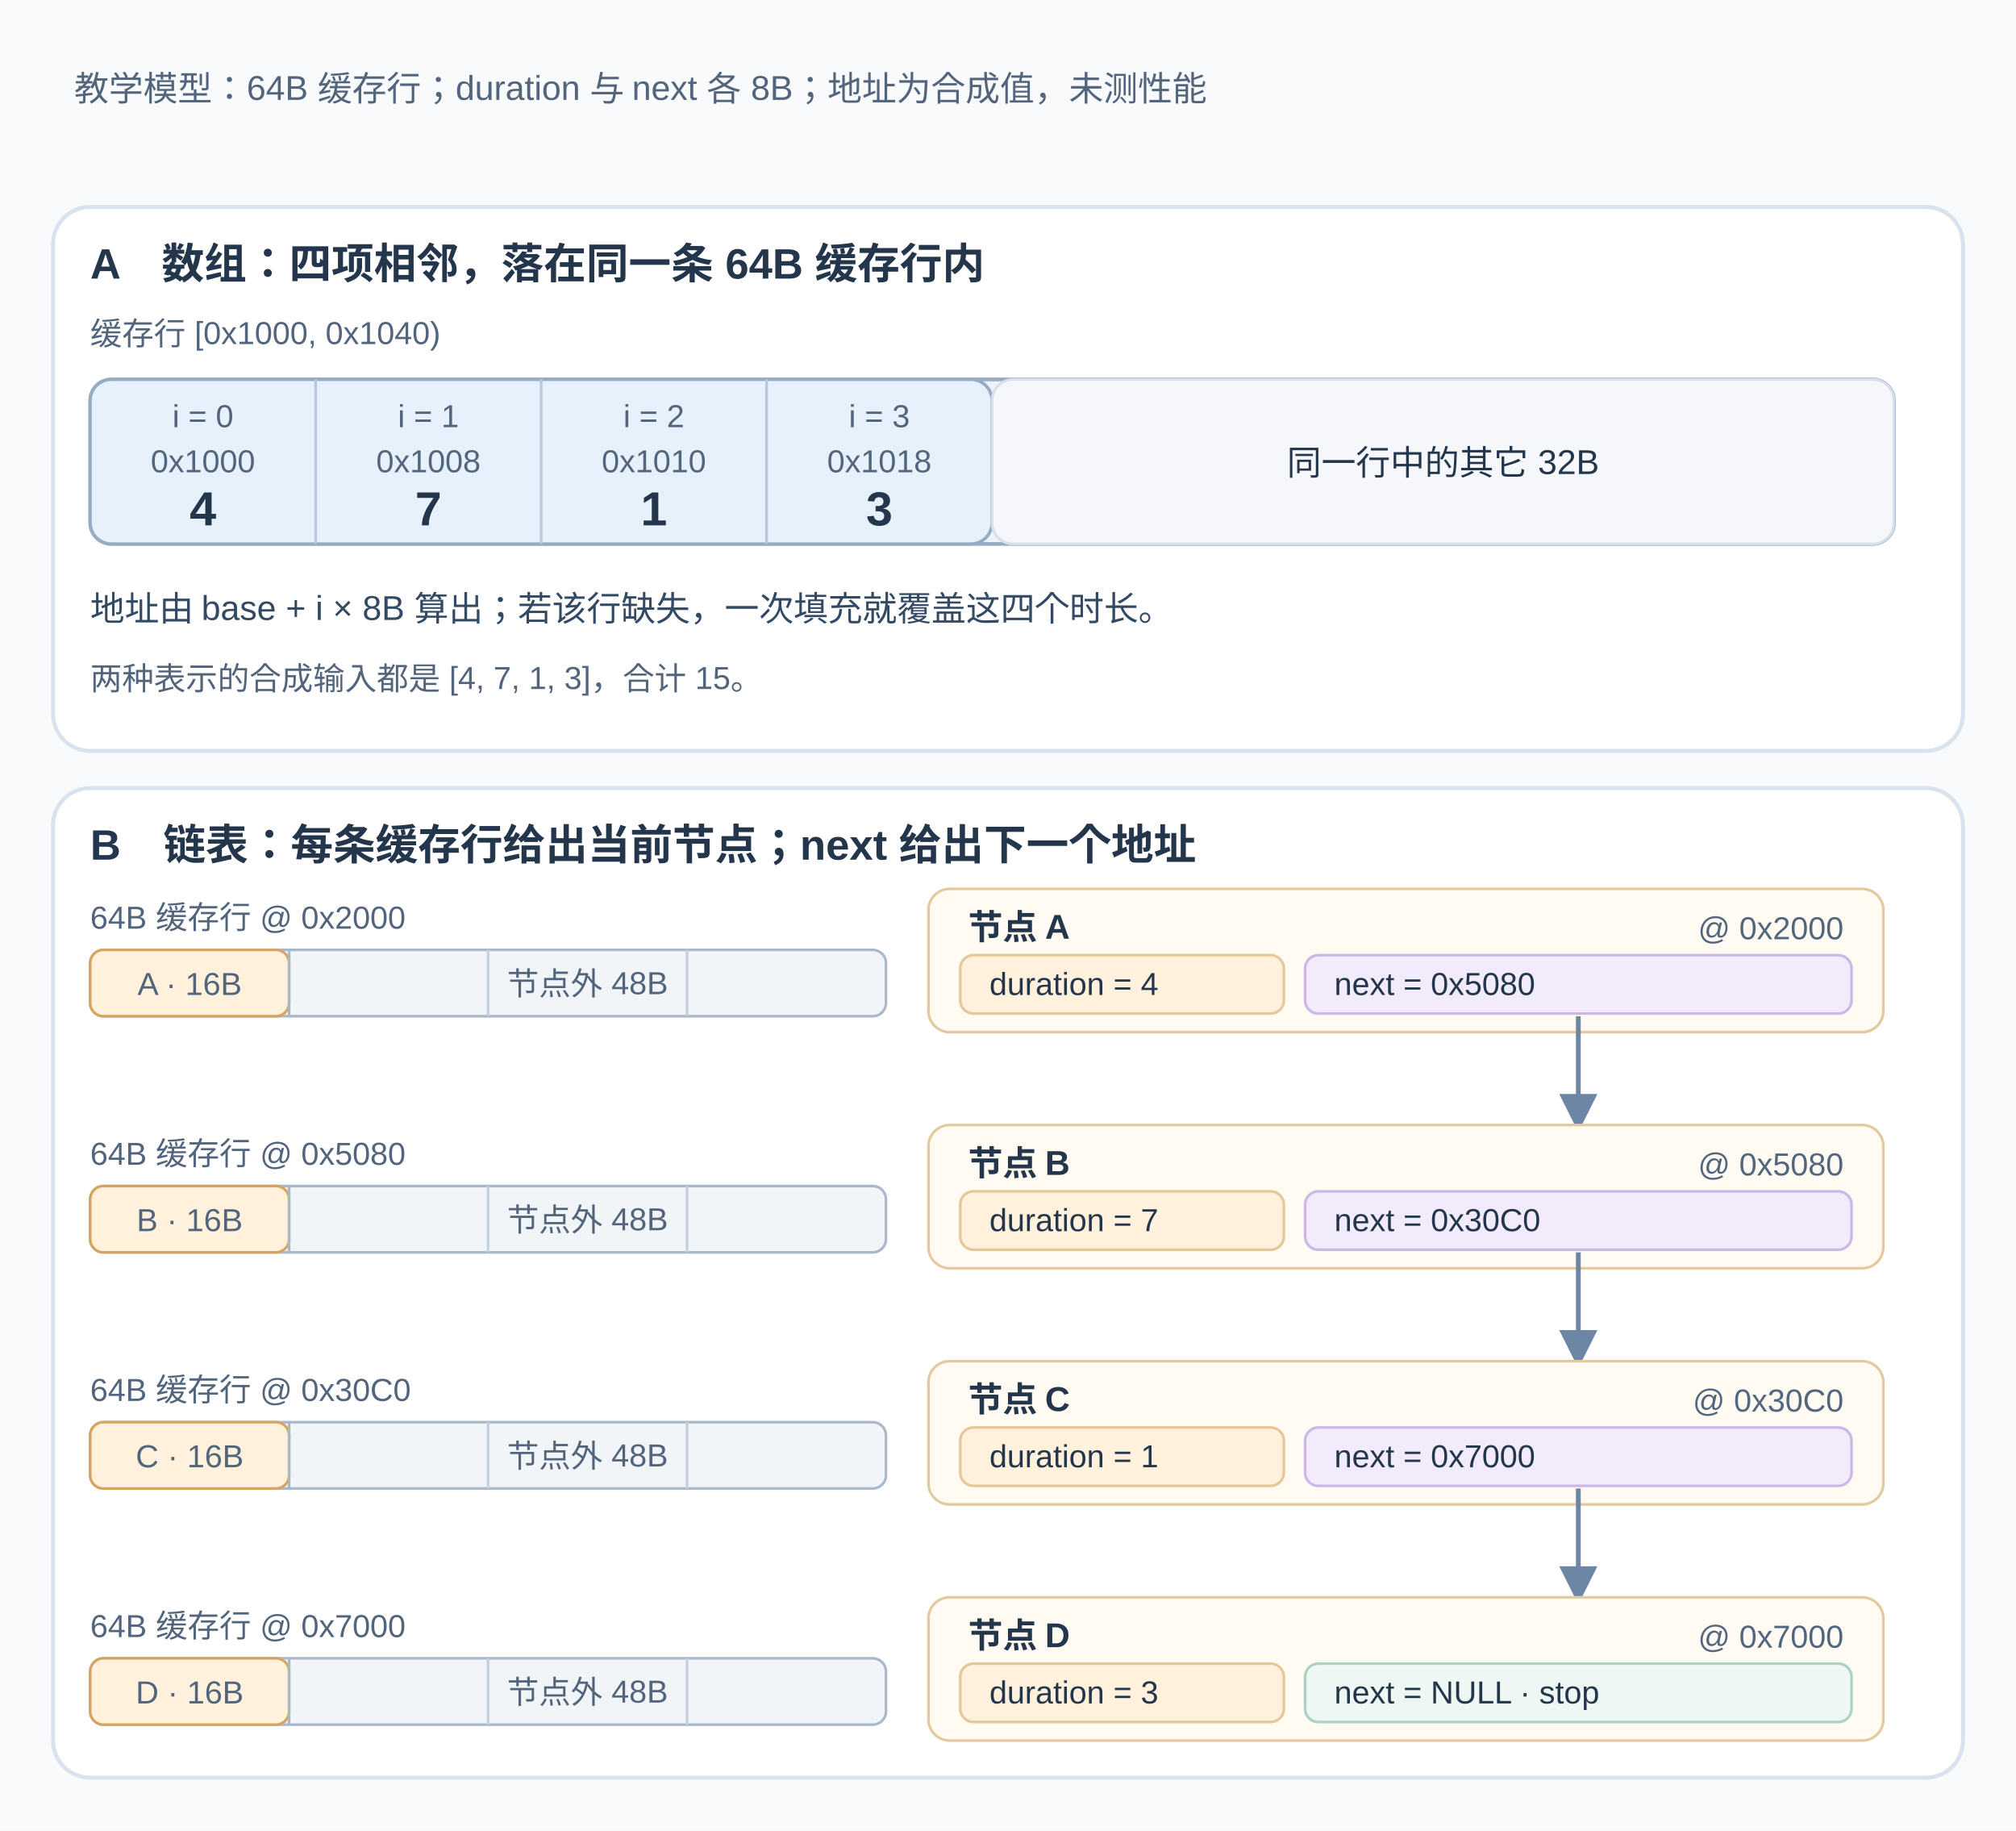
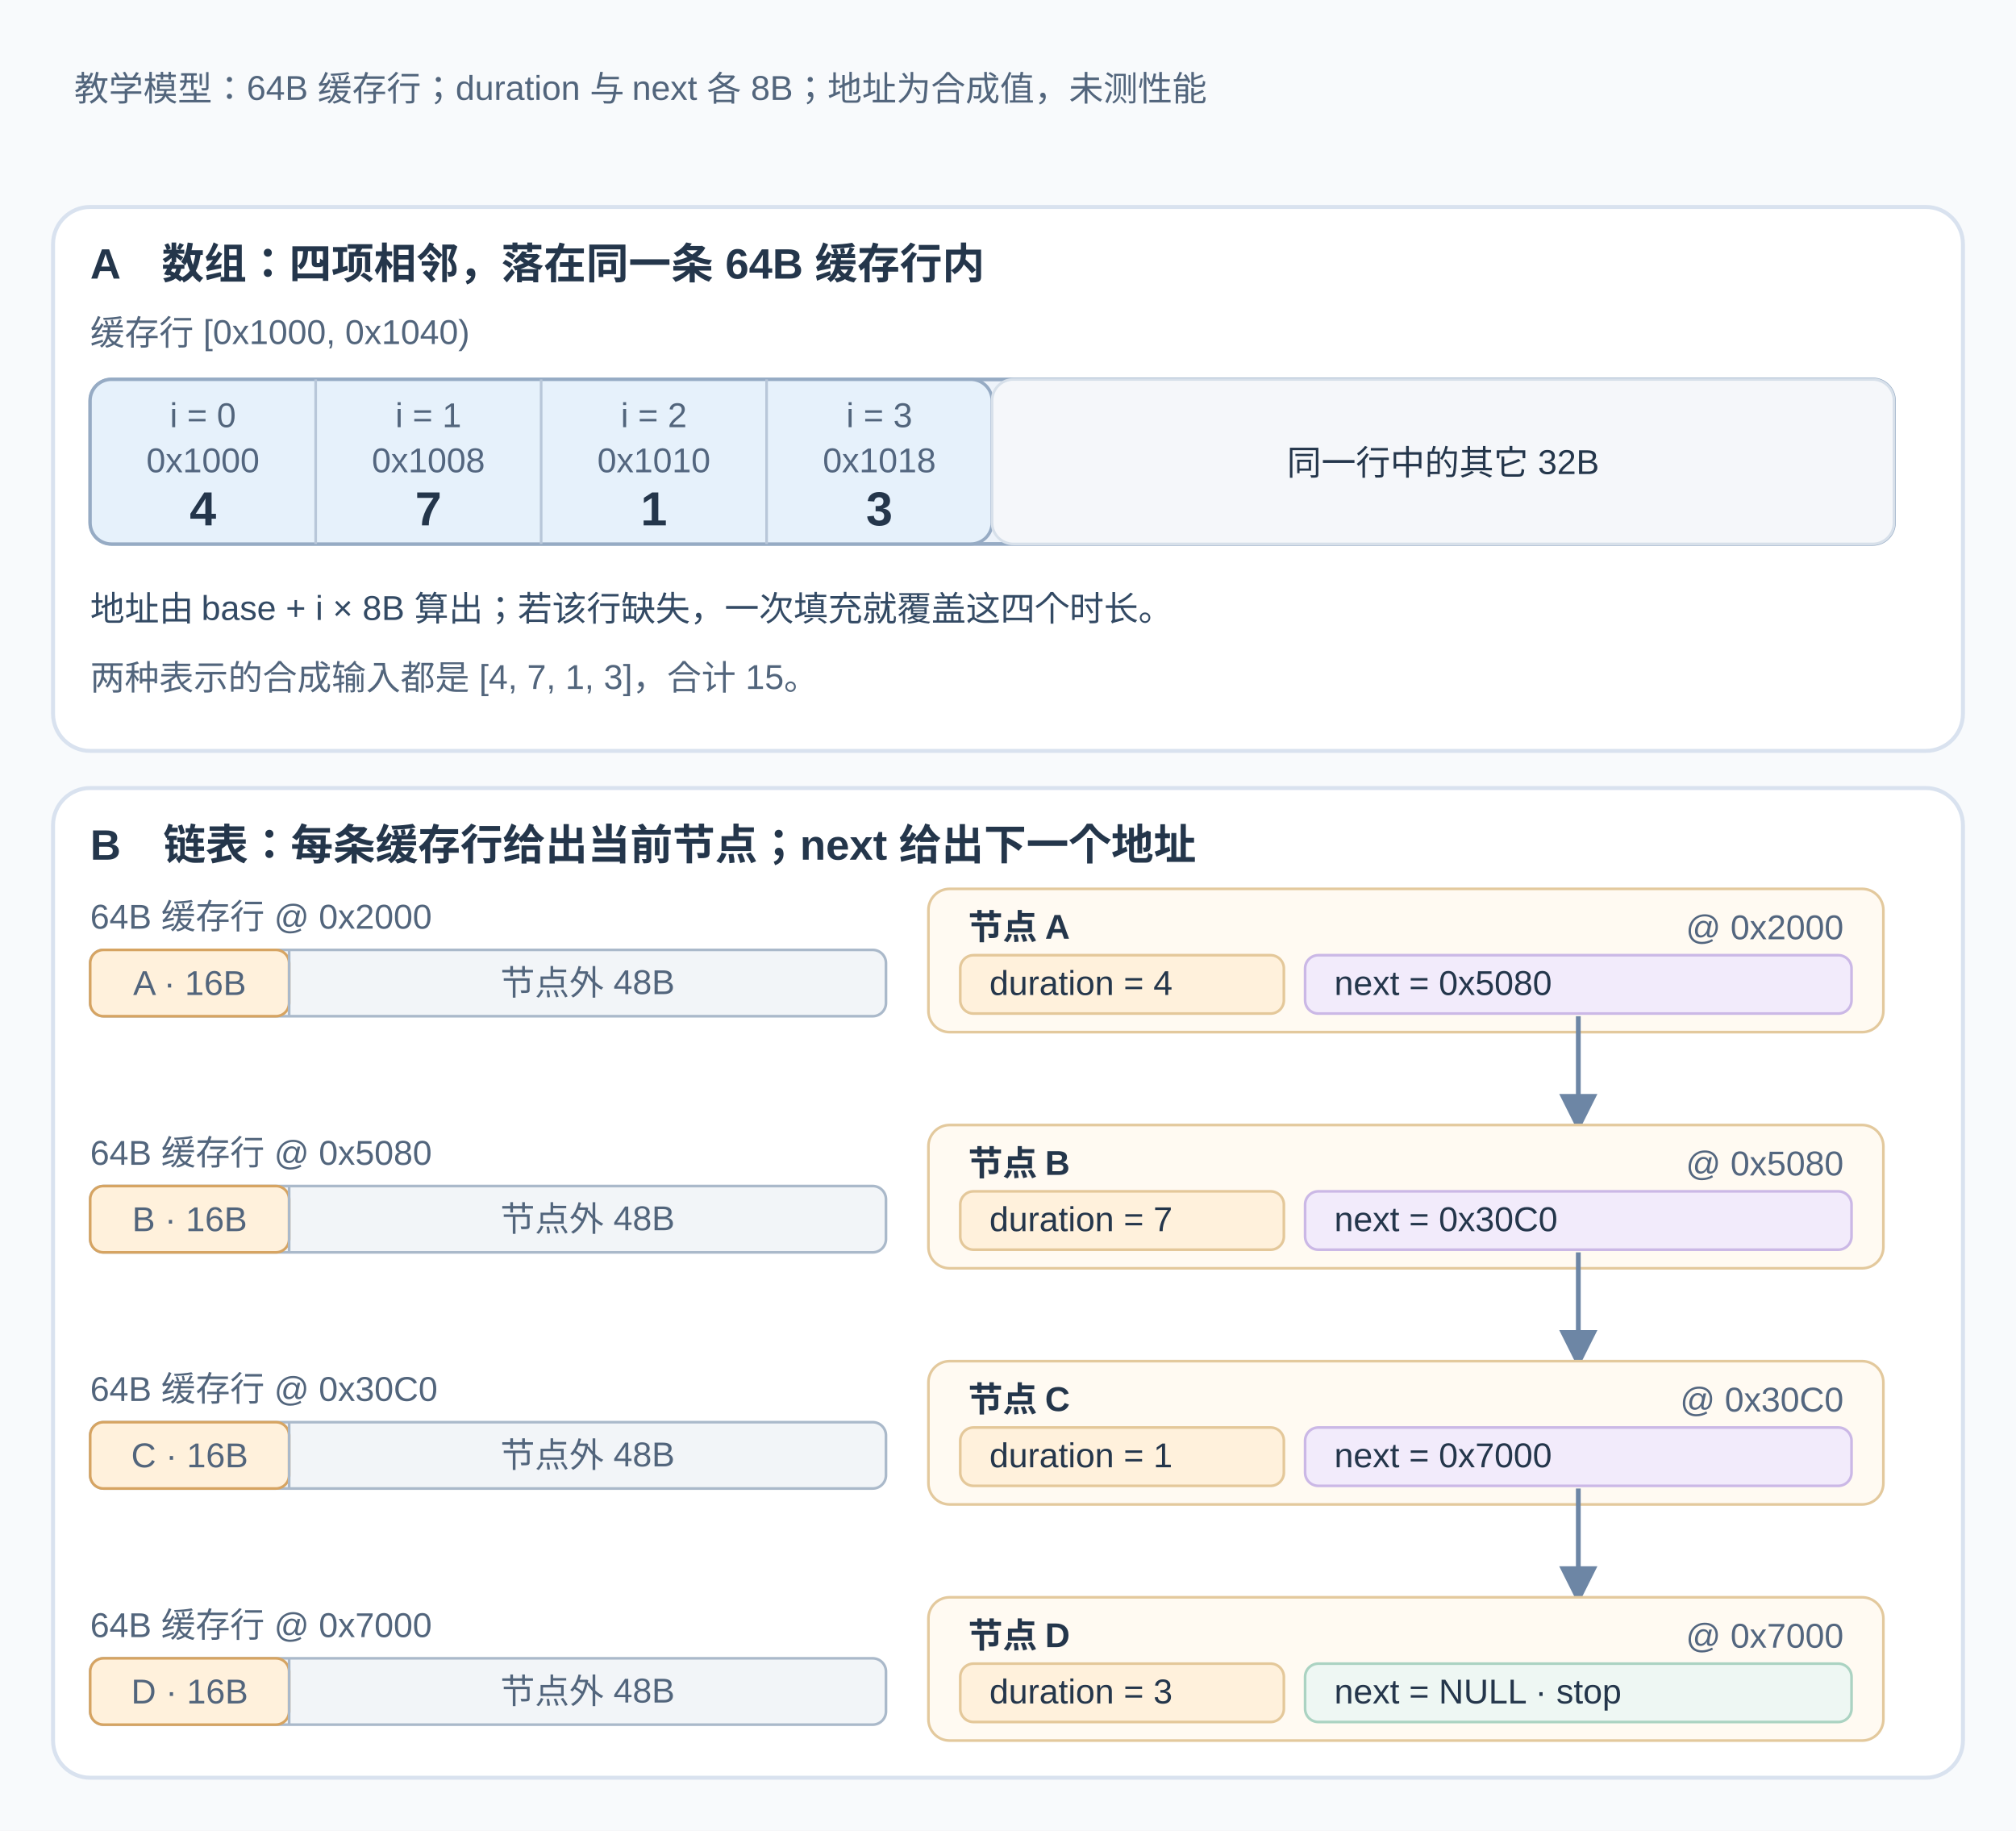
<svg xmlns="http://www.w3.org/2000/svg" width="760" height="690" viewBox="0 0 760 690" role="img" aria-labelledby="title desc">
  <defs>
    <marker id="arrow" markerWidth="8" markerHeight="8" refX="6.5" refY="4" orient="auto">
      <path d="M0,0 L8,4 L0,8 Z" fill="#6d86a5" />
    </marker>
    <style>
      text { font-family: Arial, "Heiti SC", "PingFang SC", sans-serif; fill: #24364b; }
      .title { font-size: 20px; font-weight: 700; }
      .subtitle { font-size: 13px; fill: #52657c; }
      .head { font-size: 16px; font-weight: 700; }
      .label { font-size: 13px; }
-       .small { font-size: 12px; fill: #52657c; }
-       .addr { font-size: 12px; fill: #53667f; }
+       .small { font-size: 13px; fill: #52657c; }
+       .addr { font-size: 13px; fill: #53667f; }
      .value { font-size: 18px; font-weight: 700; }
      .nodeHead { font-size: 13px; font-weight: 700; }
-       .field { font-size: 12px; }
+       .field { font-size: 13px; }
      .note { font-size: 13px; fill: #334a64; }
    </style>
  </defs>
  <rect width="760" height="690" fill="#f8fafc" />
  <text class="subtitle" x="28" y="38">教学模型：64B 缓存行；duration 与 next 各 8B；地址为合成值，未测性能</text>
  <rect x="20" y="78" width="720" height="205" rx="14" fill="#ffffff" stroke="#d9e2ef" stroke-width="1.5" />
  <text class="head" x="34" y="105">A　数组：四项相邻，落在同一条 64B 缓存行内</text>
  <text class="small" x="34" y="130">缓存行 [0x1000, 0x1040)</text>
  <rect x="34" y="143" width="680" height="62" rx="8" fill="#edf3fa" stroke="#96abc4" stroke-width="1.4" />
  <rect x="34" y="143" width="340" height="62" rx="8" fill="#e6f1fb" stroke="#96abc4" stroke-width="1.2" />
  <line x1="119" y1="143" x2="119" y2="205" stroke="#b8c7d9" />
  <line x1="204" y1="143" x2="204" y2="205" stroke="#b8c7d9" />
  <line x1="289" y1="143" x2="289" y2="205" stroke="#b8c7d9" />
  <text class="small" x="76.5" y="161" text-anchor="middle">i = 0</text>
  <text class="addr" x="76.5" y="178" text-anchor="middle">0x1000</text>
  <text class="value" x="76.5" y="198" text-anchor="middle">4</text>
  <text class="small" x="161.5" y="161" text-anchor="middle">i = 1</text>
  <text class="addr" x="161.5" y="178" text-anchor="middle">0x1008</text>
  <text class="value" x="161.5" y="198" text-anchor="middle">7</text>
  <text class="small" x="246.5" y="161" text-anchor="middle">i = 2</text>
  <text class="addr" x="246.5" y="178" text-anchor="middle">0x1010</text>
  <text class="value" x="246.5" y="198" text-anchor="middle">1</text>
  <text class="small" x="331.5" y="161" text-anchor="middle">i = 3</text>
  <text class="addr" x="331.5" y="178" text-anchor="middle">0x1018</text>
  <text class="value" x="331.5" y="198" text-anchor="middle">3</text>
  <rect x="374" y="143" width="340" height="62" rx="8" fill="#f5f7fa" stroke="#d7e0ea" />
  <text class="label" x="544" y="179" text-anchor="middle">同一行中的其它 32B</text>
  <text class="note" x="34" y="234">地址由 base + i × 8B 算出；若该行缺失，一次填充就覆盖这四个时长。</text>
  <text class="small" x="34" y="260">两种表示的合成输入都是 [4, 7, 1, 3]，合计 15。</text>
  <rect x="20" y="297" width="720" height="373" rx="14" fill="#ffffff" stroke="#d9e2ef" stroke-width="1.5" />
  <text class="head" x="34" y="324">B　链表：每条缓存行给出当前节点；next 给出下一个地址</text>
  <text class="small" x="34" y="350">64B 缓存行 @ 0x2000</text>
  <rect x="34" y="358" width="300" height="25" rx="5" fill="#f2f5f8" stroke="#aab9ca" />
  <rect x="34" y="358" width="75" height="25" rx="5" fill="#fff1dc" stroke="#d6a462" />
  <line x1="109" y1="358" x2="109" y2="383" stroke="#aab9ca" />
-   <line x1="184" y1="358" x2="184" y2="383" stroke="#c4d0dc" />
-   <line x1="259" y1="358" x2="259" y2="383" stroke="#c4d0dc" />
  <text class="small" x="71.5" y="375" text-anchor="middle">A · 16B</text>
  <text class="small" x="221.5" y="375" text-anchor="middle">节点外 48B</text>
  <rect x="350" y="335" width="360" height="54" rx="8" fill="#fffaf2" stroke="#e3c99d" />
  <text class="nodeHead" x="365" y="354">节点 A</text>
  <text class="addr" x="695" y="354" text-anchor="end">@ 0x2000</text>
  <rect x="362" y="360" width="122" height="22" rx="5" fill="#fff1dc" stroke="#e4c89a" />
  <rect x="492" y="360" width="206" height="22" rx="5" fill="#f2ebfb" stroke="#cbb8e6" />
  <text class="field" x="373" y="375">duration = 4</text>
  <text class="field" x="503" y="375">next = 0x5080</text>
  <path d="M595,383 L595,424" fill="none" stroke="#6d86a5" stroke-width="1.8" marker-end="url(#arrow)" />
  <text class="small" x="34" y="439">64B 缓存行 @ 0x5080</text>
  <rect x="34" y="447" width="300" height="25" rx="5" fill="#f2f5f8" stroke="#aab9ca" />
  <rect x="34" y="447" width="75" height="25" rx="5" fill="#fff1dc" stroke="#d6a462" />
  <line x1="109" y1="447" x2="109" y2="472" stroke="#aab9ca" />
-   <line x1="184" y1="447" x2="184" y2="472" stroke="#c4d0dc" />
-   <line x1="259" y1="447" x2="259" y2="472" stroke="#c4d0dc" />
  <text class="small" x="71.5" y="464" text-anchor="middle">B · 16B</text>
  <text class="small" x="221.5" y="464" text-anchor="middle">节点外 48B</text>
  <rect x="350" y="424" width="360" height="54" rx="8" fill="#fffaf2" stroke="#e3c99d" />
  <text class="nodeHead" x="365" y="443">节点 B</text>
  <text class="addr" x="695" y="443" text-anchor="end">@ 0x5080</text>
  <rect x="362" y="449" width="122" height="22" rx="5" fill="#fff1dc" stroke="#e4c89a" />
  <rect x="492" y="449" width="206" height="22" rx="5" fill="#f2ebfb" stroke="#cbb8e6" />
  <text class="field" x="373" y="464">duration = 7</text>
  <text class="field" x="503" y="464">next = 0x30C0</text>
  <path d="M595,472 L595,513" fill="none" stroke="#6d86a5" stroke-width="1.8" marker-end="url(#arrow)" />
  <text class="small" x="34" y="528">64B 缓存行 @ 0x30C0</text>
  <rect x="34" y="536" width="300" height="25" rx="5" fill="#f2f5f8" stroke="#aab9ca" />
  <rect x="34" y="536" width="75" height="25" rx="5" fill="#fff1dc" stroke="#d6a462" />
  <line x1="109" y1="536" x2="109" y2="561" stroke="#aab9ca" />
-   <line x1="184" y1="536" x2="184" y2="561" stroke="#c4d0dc" />
-   <line x1="259" y1="536" x2="259" y2="561" stroke="#c4d0dc" />
  <text class="small" x="71.5" y="553" text-anchor="middle">C · 16B</text>
  <text class="small" x="221.5" y="553" text-anchor="middle">节点外 48B</text>
  <rect x="350" y="513" width="360" height="54" rx="8" fill="#fffaf2" stroke="#e3c99d" />
  <text class="nodeHead" x="365" y="532">节点 C</text>
  <text class="addr" x="695" y="532" text-anchor="end">@ 0x30C0</text>
  <rect x="362" y="538" width="122" height="22" rx="5" fill="#fff1dc" stroke="#e4c89a" />
  <rect x="492" y="538" width="206" height="22" rx="5" fill="#f2ebfb" stroke="#cbb8e6" />
  <text class="field" x="373" y="553">duration = 1</text>
  <text class="field" x="503" y="553">next = 0x7000</text>
  <path d="M595,561 L595,602" fill="none" stroke="#6d86a5" stroke-width="1.8" marker-end="url(#arrow)" />
  <text class="small" x="34" y="617">64B 缓存行 @ 0x7000</text>
  <rect x="34" y="625" width="300" height="25" rx="5" fill="#f2f5f8" stroke="#aab9ca" />
  <rect x="34" y="625" width="75" height="25" rx="5" fill="#fff1dc" stroke="#d6a462" />
  <line x1="109" y1="625" x2="109" y2="650" stroke="#aab9ca" />
-   <line x1="184" y1="625" x2="184" y2="650" stroke="#c4d0dc" />
-   <line x1="259" y1="625" x2="259" y2="650" stroke="#c4d0dc" />
  <text class="small" x="71.5" y="642" text-anchor="middle">D · 16B</text>
  <text class="small" x="221.5" y="642" text-anchor="middle">节点外 48B</text>
  <rect x="350" y="602" width="360" height="54" rx="8" fill="#fffaf2" stroke="#e3c99d" />
  <text class="nodeHead" x="365" y="621">节点 D</text>
  <text class="addr" x="695" y="621" text-anchor="end">@ 0x7000</text>
  <rect x="362" y="627" width="122" height="22" rx="5" fill="#fff1dc" stroke="#e4c89a" />
  <rect x="492" y="627" width="206" height="22" rx="5" fill="#eef7f3" stroke="#abd3c2" />
  <text class="field" x="373" y="642">duration = 3</text>
  <text class="field" x="503" y="642">next = NULL · stop</text>
</svg>
